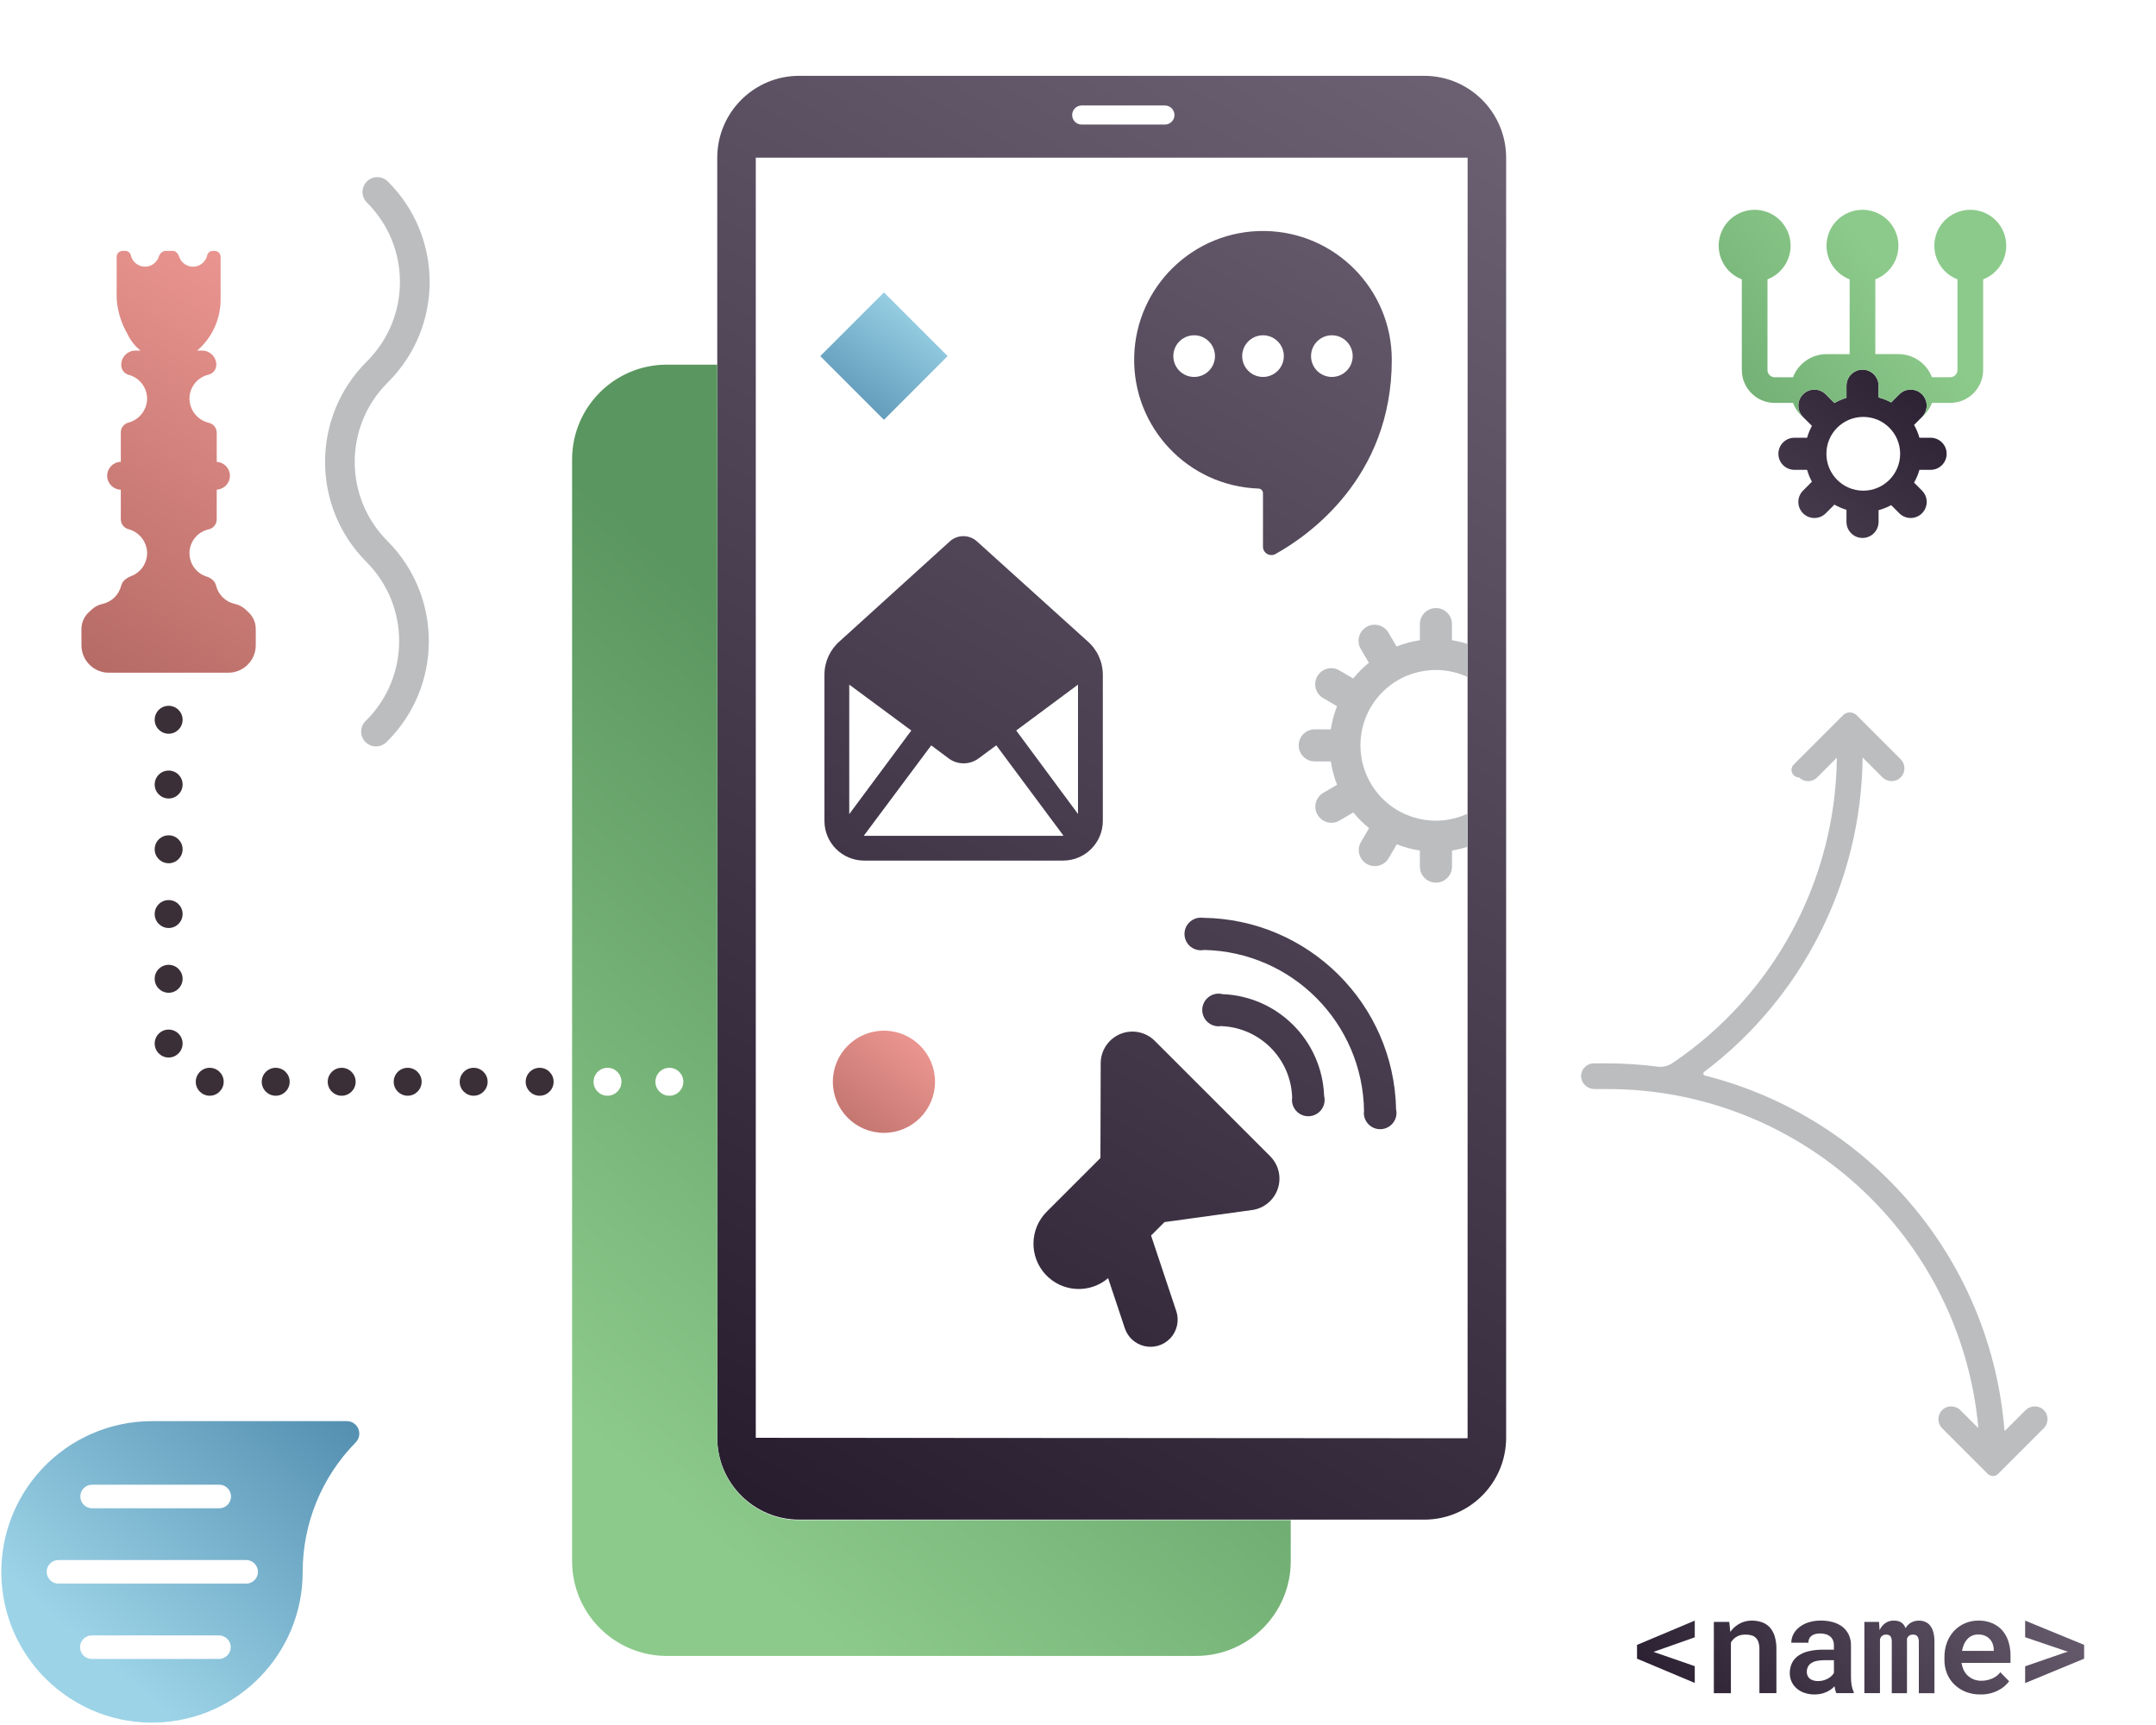
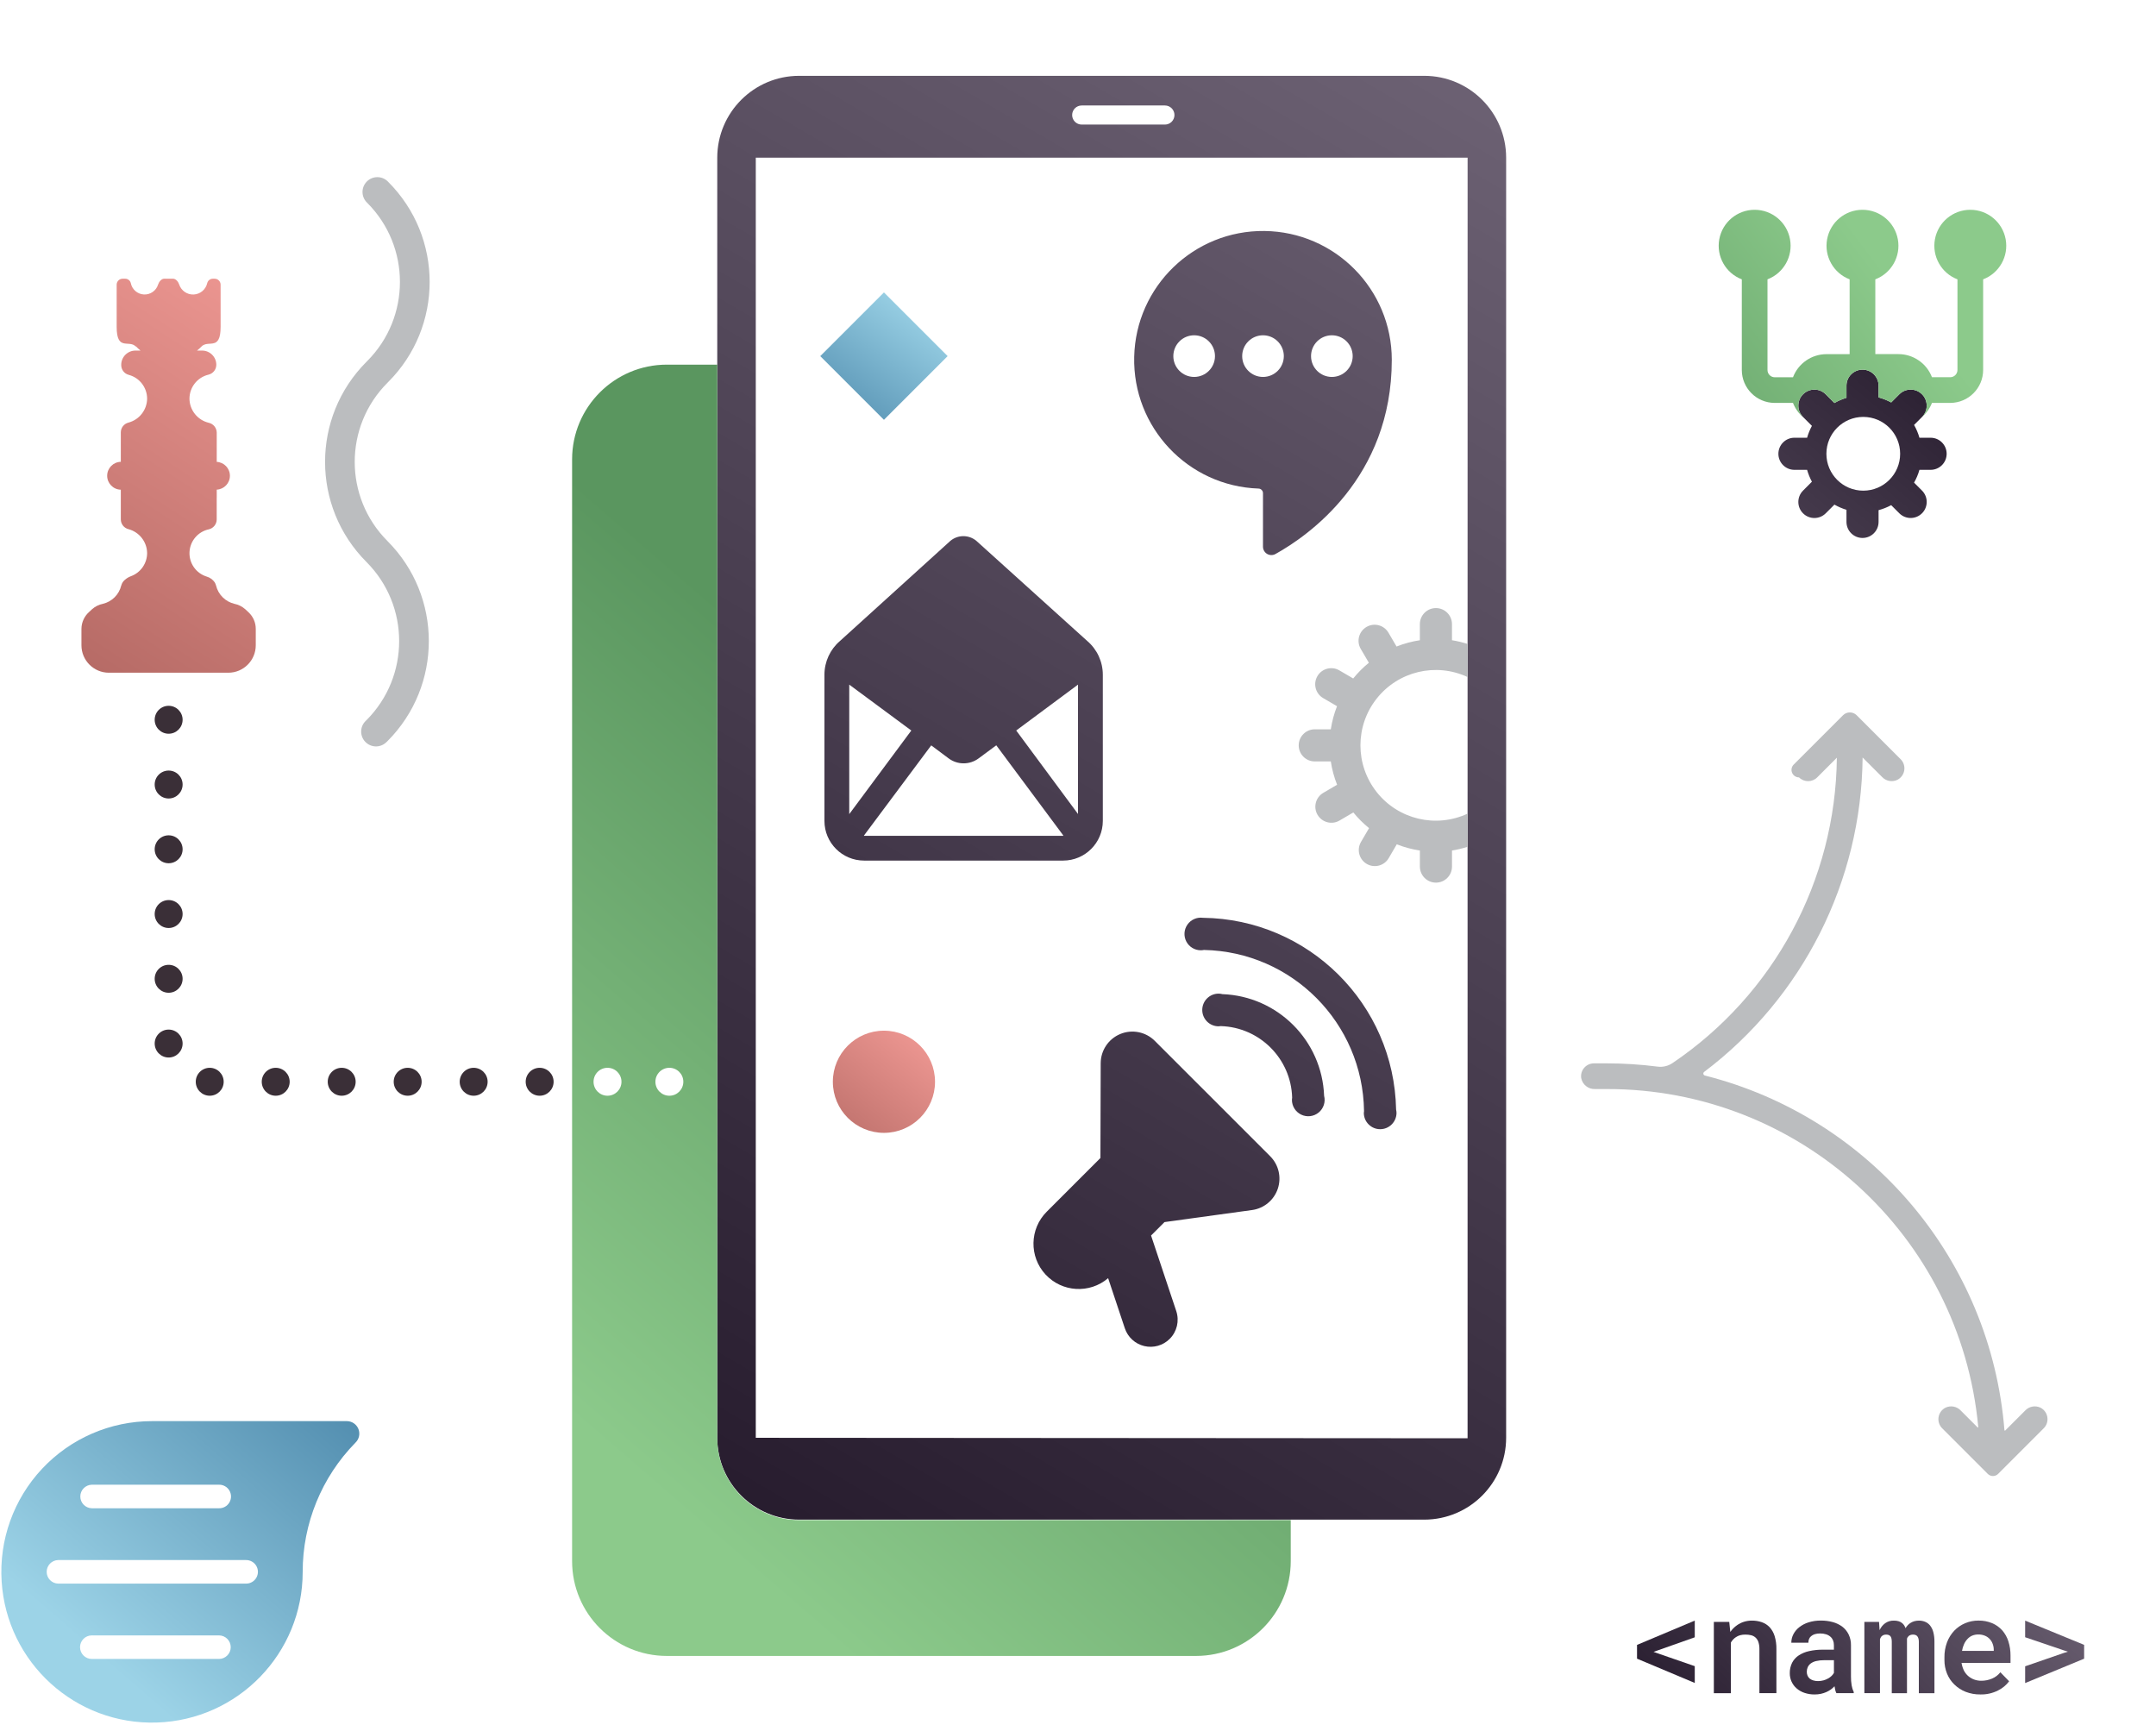
<svg xmlns="http://www.w3.org/2000/svg" xmlns:xlink="http://www.w3.org/1999/xlink" id="Layer_1" data-name="Layer 1" viewBox="0 0 335.78 268.624">
  <defs>
-     <style>.cls-1{fill:url(#linear-gradient);}.cls-2{fill:url(#linear-gradient-2);}.cls-3{fill:url(#linear-gradient-3);}.cls-4{fill:url(#linear-gradient-4);}.cls-5{fill:url(#linear-gradient-5);}.cls-6{fill:url(#linear-gradient-6);}.cls-7{fill:url(#linear-gradient-7);}.cls-8{fill:url(#linear-gradient-8);}.cls-9{fill:url(#linear-gradient-9);}.cls-10{fill:url(#linear-gradient-10);}.cls-11{fill:#bbbdbf;}.cls-12{fill:#3a2f37;}.cls-13{fill:url(#linear-gradient-11);}.cls-14{fill:url(#linear-gradient-12);}.cls-15{fill:url(#linear-gradient-13);}.cls-16{fill:url(#linear-gradient-14);}.cls-17{fill:url(#linear-gradient-15);}.cls-18{fill:url(#linear-gradient-16);}.cls-19{fill:url(#linear-gradient-17);}.cls-20{fill:url(#linear-gradient-18);}.cls-21{fill:url(#linear-gradient-19);}</style>
+     <style>.cls-1{fill:url(#linear-gradient);}.cls-2{fill:url(#linear-gradient-2);}.cls-3{fill:url(#linear-gradient-3);}.cls-4{fill:url(#linear-gradient-4);}.cls-5{fill:url(#linear-gradient-5);}.cls-6{fill:url(#linear-gradient-6);}.cls-7{fill:url(#linear-gradient-7);}.cls-8{fill:url(#linear-gradient-8);}.cls-9{fill:url(#linear-gradient-9);}.cls-10{fill:#bbbdbf;}.cls-11{fill:url(#linear-gradient-10);}.cls-12{fill:url(#linear-gradient-11);}.cls-13{fill:url(#linear-gradient-12);}.cls-14{fill:url(#linear-gradient-13);}.cls-15{fill:url(#linear-gradient-14);}.cls-16{fill:url(#linear-gradient-15);}.cls-17{fill:url(#linear-gradient-16);}.cls-18{fill:url(#linear-gradient-17);}.cls-19{fill:url(#linear-gradient-18);}.cls-20{fill:#3a2f37;}.cls-21{fill:url(#linear-gradient-19);}</style>
    <linearGradient id="linear-gradient" x1="114.84" y1="148.111" x2="154.215" y2="102.678" gradientTransform="translate(167.68 359.232) rotate(180)" gradientUnits="userSpaceOnUse">
      <stop offset="0" stop-color="#4b87aa" />
      <stop offset="0.997" stop-color="#9cd3e7" />
    </linearGradient>
    <linearGradient id="linear-gradient-2" x1="253.808" y1="264.672" x2="298.725" y2="220.416" gradientUnits="userSpaceOnUse">
      <stop offset="0" stop-color="#261b2d" />
      <stop offset="1" stop-color="#6c6173" />
    </linearGradient>
    <linearGradient id="linear-gradient-3" x1="259.389" y1="270.336" x2="304.306" y2="226.08" xlink:href="#linear-gradient-2" />
    <linearGradient id="linear-gradient-4" x1="265.832" y1="276.876" x2="310.749" y2="232.619" xlink:href="#linear-gradient-2" />
    <linearGradient id="linear-gradient-5" x1="271.226" y1="282.35" x2="316.143" y2="238.094" xlink:href="#linear-gradient-2" />
    <linearGradient id="linear-gradient-6" x1="277.441" y1="288.658" x2="322.358" y2="244.402" xlink:href="#linear-gradient-2" />
    <linearGradient id="linear-gradient-7" x1="281.74" y1="293.021" x2="326.657" y2="248.765" xlink:href="#linear-gradient-2" />
    <linearGradient id="linear-gradient-8" x1="272.636" y1="62.048" x2="322.838" y2="1.278" gradientTransform="translate(576.147 116.448) rotate(180)" xlink:href="#linear-gradient-2" />
    <linearGradient id="linear-gradient-9" x1="315.476" y1="24.291" x2="268.356" y2="59.96" gradientTransform="translate(562.81 103.111) rotate(180)" gradientUnits="userSpaceOnUse">
      <stop offset="0" stop-color="#5a965f" />
      <stop offset="1" stop-color="#8cca8b" />
    </linearGradient>
-     <linearGradient id="linear-gradient-10" x1="7.836" y1="103.469" x2="45.322" y2="45.506" gradientUnits="userSpaceOnUse">
+     <linearGradient id="linear-gradient-10" x1="128.303" y1="180.222" x2="142.724" y2="162.103" gradientUnits="userSpaceOnUse">
      <stop offset="0" stop-color="#b46964" />
      <stop offset="1" stop-color="#eb9590" />
    </linearGradient>
-     <linearGradient id="linear-gradient-11" x1="128.303" y1="180.222" x2="142.724" y2="162.103" xlink:href="#linear-gradient-10" />
-     <linearGradient id="linear-gradient-12" x1="91.522" y1="216.215" x2="211.417" y2="11.737" xlink:href="#linear-gradient-2" />
-     <linearGradient id="linear-gradient-13" x1="113.559" y1="199.821" x2="222.851" y2="13.425" xlink:href="#linear-gradient-2" />
-     <linearGradient id="linear-gradient-14" x1="107.863" y1="235.55" x2="236.45" y2="16.247" xlink:href="#linear-gradient-2" />
-     <linearGradient id="linear-gradient-15" x1="141.886" y1="248.663" x2="257.939" y2="50.737" xlink:href="#linear-gradient-2" />
-     <linearGradient id="linear-gradient-16" x1="145.9" y1="251.016" x2="261.952" y2="53.09" xlink:href="#linear-gradient-2" />
-     <linearGradient id="linear-gradient-17" x1="146.911" y1="251.609" x2="262.964" y2="53.683" xlink:href="#linear-gradient-2" />
-     <linearGradient id="linear-gradient-18" x1="162.349" y1="137.318" x2="89.688" y2="221.428" gradientTransform="matrix(1, 0, 0, 1, 0, 0)" xlink:href="#linear-gradient-9" />
-     <linearGradient id="linear-gradient-19" x1="128.58" y1="68.016" x2="143.553" y2="47.319" gradientTransform="translate(1.109 113.588) rotate(-45)" xlink:href="#linear-gradient" />
+     <linearGradient id="linear-gradient-11" x1="91.522" y1="216.215" x2="211.417" y2="11.737" xlink:href="#linear-gradient-2" />
+     <linearGradient id="linear-gradient-12" x1="113.559" y1="199.821" x2="222.851" y2="13.425" xlink:href="#linear-gradient-2" />
+     <linearGradient id="linear-gradient-13" x1="107.863" y1="235.55" x2="236.45" y2="16.247" xlink:href="#linear-gradient-2" />
+     <linearGradient id="linear-gradient-14" x1="141.886" y1="248.663" x2="257.939" y2="50.737" xlink:href="#linear-gradient-2" />
+     <linearGradient id="linear-gradient-15" x1="145.9" y1="251.016" x2="261.952" y2="53.09" xlink:href="#linear-gradient-2" />
+     <linearGradient id="linear-gradient-16" x1="146.911" y1="251.609" x2="262.964" y2="53.683" xlink:href="#linear-gradient-2" />
+     <linearGradient id="linear-gradient-17" x1="162.349" y1="137.318" x2="89.688" y2="221.428" gradientTransform="matrix(1, 0, 0, 1, 0, 0)" xlink:href="#linear-gradient-9" />
+     <linearGradient id="linear-gradient-18" x1="128.58" y1="68.016" x2="143.553" y2="47.319" gradientTransform="translate(1.109 113.588) rotate(-45)" xlink:href="#linear-gradient" />
+     <linearGradient id="linear-gradient-19" x1="8.922" y1="103.959" x2="44.306" y2="49.245" xlink:href="#linear-gradient-10" />
  </defs>
  <path class="cls-1" d="M.256,246.27a23.466,23.466,0,0,0,46.885-1.5,28.724,28.724,0,0,1,8.215-20.11,1.947,1.947,0,0,0-1.344-3.356H23.676A23.469,23.469,0,0,0,.256,246.27ZM34.1,258.339H14.3a1.834,1.834,0,1,1,0-3.668H34.1a1.834,1.834,0,1,1,0,3.668ZM14.3,231.205H34.1a1.835,1.835,0,1,1,0,3.669H14.3a1.835,1.835,0,0,1,0-3.669ZM9.06,242.938H38.291a1.835,1.835,0,1,1,0,3.669H9.06a1.835,1.835,0,0,1,0-3.669Z" />
  <path class="cls-2" d="M254.953,258.294v-2.143l8.993-3.784v2.6L258.193,257l-.666.235.666.236,5.753,1.99v2.614Z" />
  <path class="cls-3" d="M266.918,252.572h2.4l.164,1.558a4.53,4.53,0,0,1,.487-.579,3.971,3.971,0,0,1,.559-.466,3.844,3.844,0,0,1,1.077-.534,4.093,4.093,0,0,1,1.24-.184,4.637,4.637,0,0,1,1.543.246,3.074,3.074,0,0,1,1.216.779,3.633,3.633,0,0,1,.779,1.374,6.559,6.559,0,0,1,.277,2.031v6.87h-2.646v-6.829a3.484,3.484,0,0,0-.154-1.124,1.636,1.636,0,0,0-.44-.7,1.581,1.581,0,0,0-.693-.369,3.766,3.766,0,0,0-.917-.1,2.988,2.988,0,0,0-.806.1,2.235,2.235,0,0,0-.65.3,2.293,2.293,0,0,0-.431.363,2.869,2.869,0,0,0-.349.467v7.9h-2.655Z" />
  <path class="cls-4" d="M285.824,263.179a5,5,0,0,1-.113-.589,3.858,3.858,0,0,1-.564.5,4.124,4.124,0,0,1-.7.4,4.375,4.375,0,0,1-.851.277,4.5,4.5,0,0,1-.985.1,4.788,4.788,0,0,1-1.573-.246,3.593,3.593,0,0,1-1.216-.687,3.046,3.046,0,0,1-.794-1.052,3.081,3.081,0,0,1-.282-1.317,3.556,3.556,0,0,1,.358-1.63,3.007,3.007,0,0,1,1.067-1.169,4.829,4.829,0,0,1,1.594-.651,9.572,9.572,0,0,1,2.159-.221h1.692v-.7a1.977,1.977,0,0,0-.134-.749,1.486,1.486,0,0,0-.4-.564,1.912,1.912,0,0,0-.681-.379,3.006,3.006,0,0,0-.939-.133,2.73,2.73,0,0,0-.825.112,1.561,1.561,0,0,0-.579.318,1.107,1.107,0,0,0-.318.447,1.522,1.522,0,0,0-.1.568h-2.656a2.86,2.86,0,0,1,.313-1.307,3.362,3.362,0,0,1,.908-1.1,4.509,4.509,0,0,1,1.451-.764,6.227,6.227,0,0,1,1.953-.282,6.745,6.745,0,0,1,1.846.241,4.417,4.417,0,0,1,1.486.723,3.454,3.454,0,0,1,.975,1.205,3.748,3.748,0,0,1,.358,1.686v4.84a7.945,7.945,0,0,0,.108,1.41,3.835,3.835,0,0,0,.323,1.02v.175H286A2.462,2.462,0,0,1,285.824,263.179ZM284,261.672a3.007,3.007,0,0,0,.707-.292,2.369,2.369,0,0,0,.548-.4,2.156,2.156,0,0,0,.365-.467v-1.979H284.1a5.161,5.161,0,0,0-1.261.134,2.283,2.283,0,0,0-.851.389,1.521,1.521,0,0,0-.446.564,1.706,1.706,0,0,0-.149.718,1.519,1.519,0,0,0,.113.589,1.231,1.231,0,0,0,.338.467,1.709,1.709,0,0,0,.544.282,2.422,2.422,0,0,0,.759.108A3.182,3.182,0,0,0,284,261.672Z" />
  <path class="cls-5" d="M292.732,253.854a2.689,2.689,0,0,1,.877-1.087,2.253,2.253,0,0,1,1.349-.4,2.592,2.592,0,0,1,.717.092,1.53,1.53,0,0,1,.554.287,1.485,1.485,0,0,1,.318.343,2.139,2.139,0,0,1,.226.457,2.5,2.5,0,0,1,.328-.446,2.19,2.19,0,0,1,.4-.344,2.314,2.314,0,0,1,.615-.287,2.582,2.582,0,0,1,.748-.1,2.5,2.5,0,0,1,.954.18,1.967,1.967,0,0,1,.769.568,2.826,2.826,0,0,1,.508,1.031,5.647,5.647,0,0,1,.179,1.523v8h-2.43v-8.009a1.747,1.747,0,0,0-.072-.538.95.95,0,0,0-.195-.354.692.692,0,0,0-.287-.174,1.2,1.2,0,0,0-.359-.051,1.1,1.1,0,0,0-.348.051,1.165,1.165,0,0,0-.277.133.99.99,0,0,0-.19.205.852.852,0,0,0-.118.257v8.48h-2.369v-8.019a2.028,2.028,0,0,0-.061-.538.836.836,0,0,0-.174-.344.69.69,0,0,0-.288-.174,1.2,1.2,0,0,0-.358-.051,1.082,1.082,0,0,0-.38.061.908.908,0,0,0-.3.185.72.72,0,0,0-.159.2,2.052,2.052,0,0,0-.118.256v8.419h-2.43V252.572h2.286Z" />
  <path class="cls-6" d="M306.138,263.457a5.329,5.329,0,0,1-1.769-1.144,4.933,4.933,0,0,1-1.138-1.7,5.512,5.512,0,0,1-.4-2.107v-.41a6.478,6.478,0,0,1,.4-2.344,5.466,5.466,0,0,1,1.123-1.809,5.1,5.1,0,0,1,1.687-1.164,5.24,5.24,0,0,1,2.087-.415,5.328,5.328,0,0,1,2.128.4,4.469,4.469,0,0,1,1.574,1.117,4.817,4.817,0,0,1,.963,1.728,7.151,7.151,0,0,1,.329,2.22v1.128h-7.619V259a4.333,4.333,0,0,0,.364,1.149,2.878,2.878,0,0,0,.62.81,3.033,3.033,0,0,0,.939.574,3.174,3.174,0,0,0,1.163.2,4.181,4.181,0,0,0,1.661-.338,3.2,3.2,0,0,0,1.292-.985l1.364,1.405a4.778,4.778,0,0,1-1.707,1.42,5.738,5.738,0,0,1-2.774.631A6.089,6.089,0,0,1,306.138,263.457Zm1.046-8.763a2.113,2.113,0,0,0-.744.513,2.923,2.923,0,0,0-.548.81,4.182,4.182,0,0,0-.324,1.067h4.943v-.2a2.518,2.518,0,0,0-.169-.9,2.145,2.145,0,0,0-1.21-1.266,2.552,2.552,0,0,0-1.021-.19A2.421,2.421,0,0,0,307.184,254.694Z" />
  <path class="cls-7" d="M315.4,259.483l6.029-2.082.626-.194-.616-.2-6.039-2.051v-2.584l9.187,3.773v2.154l-9.187,3.794Z" />
  <path class="cls-8" d="M279.47,73.166h1.971a9.121,9.121,0,0,0,.75,1.847L280.808,76.4a2.5,2.5,0,0,0,0,3.535h0a2.5,2.5,0,0,0,3.535,0l1.354-1.354a9.1,9.1,0,0,0,1.876.808v1.884a2.5,2.5,0,0,0,2.5,2.5h0a2.5,2.5,0,0,0,2.5-2.5V79.445a9.082,9.082,0,0,0,1.963-.78l1.266,1.266a2.5,2.5,0,0,0,3.536,0h0a2.5,2.5,0,0,0,0-3.535L298.1,75.158a9.053,9.053,0,0,0,.838-1.992h1.738a2.5,2.5,0,0,0,2.5-2.5h0a2.5,2.5,0,0,0-2.5-2.5h-1.738a9.012,9.012,0,0,0-.838-1.992l1.238-1.238a2.5,2.5,0,0,0,0-3.535h0a2.5,2.5,0,0,0-3.536,0l-1.266,1.266a9.082,9.082,0,0,0-1.963-.78V60.063a2.5,2.5,0,0,0-2.5-2.5h0a2.5,2.5,0,0,0-2.5,2.5v1.884a9.1,9.1,0,0,0-1.876.808L284.344,61.4a2.5,2.5,0,0,0-3.535,0h0a2.5,2.5,0,0,0,0,3.535l1.383,1.383a9.121,9.121,0,0,0-.75,1.847H279.47a2.5,2.5,0,0,0-2.5,2.5h0A2.5,2.5,0,0,0,279.47,73.166Zm10.72-8.243a5.743,5.743,0,1,1-5.743,5.743A5.743,5.743,0,0,1,290.19,64.923Z" />
  <path class="cls-9" d="M280.808,64.936a2.5,2.5,0,0,1,0-3.535h0a2.5,2.5,0,0,1,3.535,0l1.354,1.355a9.1,9.1,0,0,1,1.876-.808V60.063a2.5,2.5,0,0,1,2.5-2.5h0a2.5,2.5,0,0,1,2.5,2.5v1.824a9.082,9.082,0,0,1,1.963.78L295.8,61.4a2.5,2.5,0,0,1,3.535,0h0a2.5,2.5,0,0,1,0,3.535l-.068.068a5.6,5.6,0,0,0,1.621-2.261h2.841a5.136,5.136,0,0,0,5.13-5.129V43.5a5.6,5.6,0,1,0-4,0V57.614a1.131,1.131,0,0,1-1.13,1.129h-2.841a5.6,5.6,0,0,0-5.222-3.6h-3.6V43.5a5.6,5.6,0,1,0-4,0v11.65h-3.6a5.593,5.593,0,0,0-5.222,3.6h-2.842a1.13,1.13,0,0,1-1.129-1.129V43.5a5.6,5.6,0,1,0-4,0V57.614a5.135,5.135,0,0,0,5.129,5.129h2.842a5.613,5.613,0,0,0,1.621,2.262Z" />
-   <path class="cls-10" d="M38.171,94.85a3.592,3.592,0,0,0-1.654-.819,3.859,3.859,0,0,1-2.866-2.844c0-.017-.015-.03-.02-.047a1.585,1.585,0,0,0-.187-.445l0-.008a2.316,2.316,0,0,0-1.273-.906,3.806,3.806,0,0,1,.351-7.352A1.588,1.588,0,0,0,33.75,80.9V77.53c0-.012.005-.024.005-.037V76.251a2.166,2.166,0,0,0,0-4.326V67.376a1.592,1.592,0,0,0-1.241-1.538,3.911,3.911,0,0,1-3.007-3.744,3.854,3.854,0,0,1,2.945-3.745,1.591,1.591,0,0,0,1.238-1.537h0a2.219,2.219,0,0,0-2.22-2.22h-.786a6.818,6.818,0,0,0,.671-.606l.034-.034a10.48,10.48,0,0,0,2.97-7.4V40a.93.93,0,0,0-.93-.929h-.262a.9.9,0,0,0-.893.682,2.267,2.267,0,0,1-4.369.214c-.135-.415-.515-.9-.952-.9H25.647v.011a1.24,1.24,0,0,0-.907.885,2.266,2.266,0,0,1-4.368-.214.9.9,0,0,0-.894-.682H19.1a.929.929,0,0,0-.93.929v6.559a1.061,1.061,0,0,0,.029.147l-.015.005a12.575,12.575,0,0,0,1.637,5.242,7.154,7.154,0,0,0,2.064,2.643H21.1a2.22,2.22,0,0,0-2.22,2.22v.054a1.569,1.569,0,0,0,1.18,1.511,3.85,3.85,0,0,1,2.853,3.717A3.907,3.907,0,0,1,20,65.81a1.572,1.572,0,0,0-1.184,1.512v4.594a2.172,2.172,0,0,0,0,4.343v4.63A1.574,1.574,0,0,0,20,82.4a3.917,3.917,0,0,1,2.914,3.716,3.849,3.849,0,0,1-2.528,3.614,3.024,3.024,0,0,0-.929.555l-.043.037a2.038,2.038,0,0,0-.278.313c-.024.036-.048.071-.07.109a1.279,1.279,0,0,0-.154.365c-.008.027-.026.049-.032.077a3.858,3.858,0,0,1-2.866,2.844,3.587,3.587,0,0,0-1.654.819l-.476.442a3.568,3.568,0,0,0-1.2,2.641v2.551a4.274,4.274,0,0,0,4.274,4.274h18.6a4.274,4.274,0,0,0,4.275-4.274V97.933a3.513,3.513,0,0,0-1.125-2.576Z" />
-   <path class="cls-11" d="M60.339,84.247a17.44,17.44,0,0,1,0-24.636l.12-.121a22.038,22.038,0,0,0,0-31.169l-.057-.058a2.31,2.31,0,0,0-3.267,3.267l.058.057a17.44,17.44,0,0,1,0,24.636l-.121.121a22.066,22.066,0,0,0,0,31.17,17.44,17.44,0,0,1,.01,24.626l-.114.109A2.309,2.309,0,0,0,60.15,115.6l.189-.18A22.065,22.065,0,0,0,60.339,84.247Z" />
-   <circle class="cls-12" cx="26.265" cy="112.085" r="2.175" />
-   <circle class="cls-12" cx="26.265" cy="122.169" r="2.175" />
-   <circle class="cls-12" cx="26.265" cy="132.253" r="2.175" />
-   <circle class="cls-12" cx="26.265" cy="142.337" r="2.175" />
-   <circle class="cls-12" cx="26.265" cy="152.421" r="2.175" />
-   <circle class="cls-12" cx="26.265" cy="162.505" r="2.175" />
-   <circle class="cls-12" cx="32.662" cy="168.457" r="2.175" />
-   <circle class="cls-12" cx="42.939" cy="168.457" r="2.175" />
-   <circle class="cls-12" cx="53.216" cy="168.457" r="2.175" />
-   <circle class="cls-12" cx="63.492" cy="168.457" r="2.175" />
-   <circle class="cls-12" cx="73.769" cy="168.457" r="2.175" />
-   <circle class="cls-12" cx="84.046" cy="168.457" r="2.175" />
-   <path class="cls-11" d="M317.77,219.2a2.047,2.047,0,0,0-2.354.447l-3.137,3.137-.1-.036a62.079,62.079,0,0,0-46.655-55.262.317.317,0,0,1-.114-.564,62.106,62.106,0,0,0,24.677-48.961L293.125,121a2.047,2.047,0,0,0,2.354.447,2.007,2.007,0,0,0,.534-3.216l-6.848-6.848a1.507,1.507,0,0,0-2.132,0l-7.676,7.676a1.171,1.171,0,0,0,.828,2h0a2,2,0,0,0,2.828,0l3.065-3.065a58.122,58.122,0,0,1-25.615,47.563h0a3.356,3.356,0,0,1-2.317.541,62.4,62.4,0,0,0-7.906-.507h-2a2,2,0,0,0-1.98,2.291,2.108,2.108,0,0,0,2.133,1.709h1.847A58.016,58.016,0,0,1,308.1,222.236a.06.06,0,0,1-.1.048l-2.636-2.636a2.047,2.047,0,0,0-2.354-.447,2.007,2.007,0,0,0-.534,3.216l7.1,7.1a1.145,1.145,0,0,0,1.619,0l7.1-7.1A2.007,2.007,0,0,0,317.77,219.2Z" />
-   <rect class="cls-13" x="129.711" y="160.501" width="15.912" height="15.912" rx="7.956" />
-   <path class="cls-14" d="M134.578,134.013h31a6.182,6.182,0,0,0,6.178-6.178v-22.76a6.916,6.916,0,0,0-2.424-5.258L152.088,84.248a3.154,3.154,0,0,0-4.1,0L130.814,99.82a6.916,6.916,0,0,0-2.414,5.25v22.765A6.178,6.178,0,0,0,134.578,134.013Zm33.312-27.4v20.143l-9.622-13Zm-20.144,11.487a3.911,3.911,0,0,0,4.663,0l2.754-2.037L165.6,130.1l-.026.053h-31l-.019-.04,10.475-14.041Zm-15.482-11.487,9.665,7.146-9.665,13.018Z" />
-   <path class="cls-15" d="M196,76.082a.715.715,0,0,1,.7.709v8.337a1.307,1.307,0,0,0,1.943,1.145c5.035-2.793,18.117-11.824,18.117-30.239A20.062,20.062,0,1,0,196,76.082Zm11.427-23.87a3.243,3.243,0,1,1-3.243,3.243A3.243,3.243,0,0,1,207.428,52.212Zm-10.723,0a3.243,3.243,0,1,1-3.244,3.243A3.243,3.243,0,0,1,196.705,52.212Zm-10.724,0a3.243,3.243,0,1,1-3.243,3.243A3.243,3.243,0,0,1,185.981,52.212Z" />
-   <path class="cls-16" d="M221.826,11.808H124.45a12.757,12.757,0,0,0-12.743,12.743V223.9a12.757,12.757,0,0,0,12.743,12.743h97.376A12.757,12.757,0,0,0,234.569,223.9V24.551A12.758,12.758,0,0,0,221.826,11.808Zm-53.362,4.618h12.963a1.486,1.486,0,1,1,0,2.972H168.464a1.486,1.486,0,1,1,0-2.972Zm60.1,105.781V223.973L117.707,223.9V24.551H228.569Z" />
-   <path class="cls-17" d="M179.852,162.089a4.936,4.936,0,0,0-8.426,3.476l-.042,14.763-8.366,8.366a7.051,7.051,0,0,0,9.564,10.348l2.6,7.8a4.223,4.223,0,0,0,6.992,1.651h0a4.223,4.223,0,0,0,1.02-4.322L179.269,192.4l2.091-2.091L195,188.432a4.936,4.936,0,0,0,2.819-8.38Z" />
-   <path class="cls-18" d="M190.387,154.812a2.5,2.5,0,0,0-.6-.08,2.545,2.545,0,1,0,0,5.09,2.351,2.351,0,0,0,.328-.033,11.471,11.471,0,0,1,11.127,11.129,2.515,2.515,0,0,0-.033.327,2.546,2.546,0,1,0,5.011-.6A16.46,16.46,0,0,0,190.387,154.812Z" />
-   <path class="cls-19" d="M187.346,142.923a2.54,2.54,0,1,0-.33,5.058,2.524,2.524,0,0,0,.488-.05,25.447,25.447,0,0,1,24.934,25.09,2.484,2.484,0,0,0-.033.325,2.546,2.546,0,0,0,5.091,0,2.511,2.511,0,0,0-.064-.552A30.456,30.456,0,0,0,187.346,142.923Z" />
-   <path class="cls-20" d="M124.45,236.715a12.757,12.757,0,0,1-12.743-12.742V56.783h-7.845A14.762,14.762,0,0,0,89.1,71.545V243.108a14.761,14.761,0,0,0,14.761,14.761h82.4a14.762,14.762,0,0,0,14.762-14.761v-6.393ZM94.615,170.632a2.175,2.175,0,1,1,2.175-2.175A2.175,2.175,0,0,1,94.615,170.632Zm9.634,0a2.175,2.175,0,1,1,2.175-2.175A2.175,2.175,0,0,1,104.249,170.632Z" />
-   <rect class="cls-21" x="130.654" y="48.442" width="14.027" height="14.027" transform="translate(79.535 -81.103) rotate(45)" />
-   <path class="cls-11" d="M228.569,126.7a11.733,11.733,0,1,1,0-21.267v-5.153a16.592,16.592,0,0,0-2.436-.582V97.192a2.5,2.5,0,0,0-2.5-2.5h0a2.5,2.5,0,0,0-2.5,2.5V99.7a16.4,16.4,0,0,0-3.629.979l-1.265-2.157a2.5,2.5,0,0,0-3.421-.891h0a2.5,2.5,0,0,0-.892,3.421l1.265,2.156a16.644,16.644,0,0,0-2.44,2.446l-2.159-1.261a2.5,2.5,0,0,0-3.419.9h0a2.5,2.5,0,0,0,.9,3.419l2.158,1.26a16.475,16.475,0,0,0-.968,3.6h-2.5a2.5,2.5,0,0,0-2.5,2.5h0a2.5,2.5,0,0,0,2.5,2.5h2.5a16.478,16.478,0,0,0,.978,3.632l-2.151,1.262a2.5,2.5,0,0,0-.892,3.421h0a2.5,2.5,0,0,0,3.421.892l2.151-1.262a16.727,16.727,0,0,0,2.448,2.443l-1.257,2.153a2.5,2.5,0,0,0,.9,3.419h0a2.5,2.5,0,0,0,3.419-.9l1.257-2.153a16.422,16.422,0,0,0,3.6.968v2.5a2.5,2.5,0,0,0,2.5,2.5h0a2.5,2.5,0,0,0,2.5-2.5v-2.5a16.718,16.718,0,0,0,2.436-.581Z" />
+   <path class="cls-10" d="M317.77,219.2a2.047,2.047,0,0,0-2.354.447l-3.137,3.137-.1-.036a62.079,62.079,0,0,0-46.655-55.262.317.317,0,0,1-.114-.564,62.106,62.106,0,0,0,24.677-48.961L293.125,121a2.047,2.047,0,0,0,2.354.447,2.007,2.007,0,0,0,.534-3.216l-6.848-6.848a1.507,1.507,0,0,0-2.132,0l-7.676,7.676a1.171,1.171,0,0,0,.828,2h0a2,2,0,0,0,2.828,0l3.065-3.065a58.122,58.122,0,0,1-25.615,47.563h0a3.356,3.356,0,0,1-2.317.541,62.4,62.4,0,0,0-7.906-.507h-2a2,2,0,0,0-1.98,2.291,2.108,2.108,0,0,0,2.133,1.709h1.847A58.016,58.016,0,0,1,308.1,222.236a.06.06,0,0,1-.1.048l-2.636-2.636a2.047,2.047,0,0,0-2.354-.447,2.007,2.007,0,0,0-.534,3.216l7.1,7.1a1.145,1.145,0,0,0,1.619,0l7.1-7.1A2.007,2.007,0,0,0,317.77,219.2Z" />
+   <rect class="cls-11" x="129.711" y="160.501" width="15.912" height="15.912" rx="7.956" />
+   <path class="cls-12" d="M134.578,134.013h31a6.182,6.182,0,0,0,6.178-6.178v-22.76a6.916,6.916,0,0,0-2.424-5.258L152.088,84.248a3.154,3.154,0,0,0-4.1,0L130.814,99.82a6.916,6.916,0,0,0-2.414,5.25v22.765A6.178,6.178,0,0,0,134.578,134.013Zm33.312-27.4v20.143l-9.622-13Zm-20.144,11.487a3.911,3.911,0,0,0,4.663,0l2.754-2.037L165.6,130.1l-.026.053h-31l-.019-.04,10.475-14.041Zm-15.482-11.487,9.665,7.146-9.665,13.018Z" />
+   <path class="cls-13" d="M196,76.082a.715.715,0,0,1,.7.709v8.337a1.307,1.307,0,0,0,1.943,1.145c5.035-2.793,18.117-11.824,18.117-30.239A20.062,20.062,0,1,0,196,76.082Zm11.427-23.87a3.243,3.243,0,1,1-3.243,3.243A3.243,3.243,0,0,1,207.428,52.212Zm-10.723,0a3.243,3.243,0,1,1-3.244,3.243A3.243,3.243,0,0,1,196.705,52.212Zm-10.724,0a3.243,3.243,0,1,1-3.243,3.243A3.243,3.243,0,0,1,185.981,52.212Z" />
+   <path class="cls-14" d="M221.826,11.808H124.45a12.757,12.757,0,0,0-12.743,12.743V223.9a12.757,12.757,0,0,0,12.743,12.743h97.376A12.757,12.757,0,0,0,234.569,223.9V24.551A12.758,12.758,0,0,0,221.826,11.808Zm-53.362,4.618h12.963a1.486,1.486,0,1,1,0,2.972H168.464a1.486,1.486,0,1,1,0-2.972Zm60.1,105.781V223.973L117.707,223.9V24.551H228.569Z" />
+   <path class="cls-15" d="M179.852,162.089a4.936,4.936,0,0,0-8.426,3.476l-.042,14.763-8.366,8.366a7.051,7.051,0,0,0,9.564,10.348l2.6,7.8a4.223,4.223,0,0,0,6.992,1.651h0a4.223,4.223,0,0,0,1.02-4.322L179.269,192.4l2.091-2.091L195,188.432a4.936,4.936,0,0,0,2.819-8.38Z" />
+   <path class="cls-16" d="M190.387,154.812a2.5,2.5,0,0,0-.6-.08,2.545,2.545,0,1,0,0,5.09,2.351,2.351,0,0,0,.328-.033,11.471,11.471,0,0,1,11.127,11.129,2.515,2.515,0,0,0-.033.327,2.546,2.546,0,1,0,5.011-.6A16.46,16.46,0,0,0,190.387,154.812Z" />
+   <path class="cls-17" d="M187.346,142.923a2.54,2.54,0,1,0-.33,5.058,2.524,2.524,0,0,0,.488-.05,25.447,25.447,0,0,1,24.934,25.09,2.484,2.484,0,0,0-.033.325,2.546,2.546,0,0,0,5.091,0,2.511,2.511,0,0,0-.064-.552A30.456,30.456,0,0,0,187.346,142.923Z" />
+   <path class="cls-18" d="M124.45,236.715a12.757,12.757,0,0,1-12.743-12.742V56.783h-7.845A14.762,14.762,0,0,0,89.1,71.545V243.108a14.761,14.761,0,0,0,14.761,14.761h82.4a14.762,14.762,0,0,0,14.762-14.761v-6.393ZM94.615,170.632a2.175,2.175,0,1,1,2.175-2.175A2.175,2.175,0,0,1,94.615,170.632Zm9.634,0a2.175,2.175,0,1,1,2.175-2.175A2.175,2.175,0,0,1,104.249,170.632Z" />
+   <rect class="cls-19" x="130.654" y="48.442" width="14.027" height="14.027" transform="translate(79.535 -81.103) rotate(45)" />
+   <path class="cls-10" d="M228.569,126.7a11.733,11.733,0,1,1,0-21.267v-5.153a16.592,16.592,0,0,0-2.436-.582V97.192a2.5,2.5,0,0,0-2.5-2.5h0a2.5,2.5,0,0,0-2.5,2.5V99.7a16.4,16.4,0,0,0-3.629.979l-1.265-2.157a2.5,2.5,0,0,0-3.421-.891h0a2.5,2.5,0,0,0-.892,3.421l1.265,2.156a16.644,16.644,0,0,0-2.44,2.446l-2.159-1.261a2.5,2.5,0,0,0-3.419.9h0a2.5,2.5,0,0,0,.9,3.419l2.158,1.26a16.475,16.475,0,0,0-.968,3.6h-2.5a2.5,2.5,0,0,0-2.5,2.5h0a2.5,2.5,0,0,0,2.5,2.5h2.5a16.478,16.478,0,0,0,.978,3.632l-2.151,1.262a2.5,2.5,0,0,0-.892,3.421h0a2.5,2.5,0,0,0,3.421.892l2.151-1.262a16.727,16.727,0,0,0,2.448,2.443l-1.257,2.153a2.5,2.5,0,0,0,.9,3.419h0a2.5,2.5,0,0,0,3.419-.9l1.257-2.153a16.422,16.422,0,0,0,3.6.968v2.5a2.5,2.5,0,0,0,2.5,2.5h0a2.5,2.5,0,0,0,2.5-2.5v-2.5a16.718,16.718,0,0,0,2.436-.581Z" />
+   <path class="cls-10" d="M60.339,84.247a17.44,17.44,0,0,1,0-24.636l.12-.121a22.038,22.038,0,0,0,0-31.169l-.057-.058a2.31,2.31,0,0,0-3.267,3.267l.058.057a17.44,17.44,0,0,1,0,24.636l-.121.121a22.066,22.066,0,0,0,0,31.17,17.44,17.44,0,0,1,.01,24.626l-.114.109A2.309,2.309,0,0,0,60.15,115.6l.189-.18A22.065,22.065,0,0,0,60.339,84.247Z" />
+   <circle class="cls-20" cx="26.265" cy="112.085" r="2.175" />
+   <circle class="cls-20" cx="26.265" cy="122.169" r="2.175" />
+   <circle class="cls-20" cx="26.265" cy="132.253" r="2.175" />
+   <circle class="cls-20" cx="26.265" cy="142.337" r="2.175" />
+   <circle class="cls-20" cx="26.265" cy="152.421" r="2.175" />
+   <circle class="cls-20" cx="26.265" cy="162.505" r="2.175" />
+   <circle class="cls-20" cx="32.662" cy="168.457" r="2.175" />
+   <circle class="cls-20" cx="42.939" cy="168.457" r="2.175" />
+   <circle class="cls-20" cx="53.216" cy="168.457" r="2.175" />
+   <circle class="cls-20" cx="63.492" cy="168.457" r="2.175" />
+   <circle class="cls-20" cx="73.769" cy="168.457" r="2.175" />
+   <circle class="cls-20" cx="84.046" cy="168.457" r="2.175" />
+   <path class="cls-21" d="M38.717,95.357l-.546-.507a3.592,3.592,0,0,0-1.654-.819,3.859,3.859,0,0,1-2.866-2.844c0-.017-.015-.03-.02-.047a1.585,1.585,0,0,0-.187-.445l0-.008a2.311,2.311,0,0,0-1.273-.906,3.806,3.806,0,0,1,.351-7.352A1.588,1.588,0,0,0,33.75,80.9V77.53c0-.012.005-.024.005-.037V76.251a2.166,2.166,0,0,0,0-4.326V67.376a1.592,1.592,0,0,0-1.241-1.538,3.911,3.911,0,0,1-3.007-3.744,3.854,3.854,0,0,1,2.945-3.745,1.591,1.591,0,0,0,1.238-1.537h0a2.219,2.219,0,0,0-2.22-2.22h-.786a6.818,6.818,0,0,0,.671-.606l.034-.034.008-.006h0c.665-.668,1.652-.2,2.3-.684h0a1.032,1.032,0,0,0,.155-.149.411.411,0,0,0,.03-.029,1.441,1.441,0,0,0,.129-.2c.009-.018.021-.03.031-.049a2.176,2.176,0,0,0,.1-.244c.011-.03.024-.054.034-.087.026-.085.046-.189.067-.29.01-.047.023-.085.032-.136.016-.093.025-.207.036-.313.009-.075.02-.139.026-.221.014-.2.022-.415.022-.654V44.332a.93.93,0,0,0-.93-.929h-.262a.9.9,0,0,0-.893.682,2.267,2.267,0,0,1-4.369.214c-.135-.415-.515-.9-.952-.9H25.577c-.436,0-.816.481-.951.9a2.194,2.194,0,0,1-4.254-.214.9.9,0,0,0-.894-.682H19.1a.929.929,0,0,0-.93.929v6.559c0,3.832,1.894,1.984,2.962,3.055h.05a6.945,6.945,0,0,0,.7.646H21.1a2.22,2.22,0,0,0-2.22,2.22v.054a1.569,1.569,0,0,0,1.18,1.511,3.849,3.849,0,0,1,2.853,3.717A3.907,3.907,0,0,1,20,65.81a1.572,1.572,0,0,0-1.184,1.512v4.594a2.172,2.172,0,0,0,0,4.343v4.63A1.573,1.573,0,0,0,20,82.4a3.919,3.919,0,0,1,2.914,3.717,3.849,3.849,0,0,1-2.528,3.614,3.024,3.024,0,0,0-.929.555l-.043.037a2.038,2.038,0,0,0-.278.313c-.024.036-.048.071-.07.109a1.279,1.279,0,0,0-.154.365c-.008.027-.026.049-.032.077a3.858,3.858,0,0,1-2.866,2.844,3.587,3.587,0,0,0-1.654.819l-.476.442a3.568,3.568,0,0,0-1.2,2.641v2.551a4.275,4.275,0,0,0,4.275,4.274h18.6a4.275,4.275,0,0,0,4.275-4.274V97.933A3.513,3.513,0,0,0,38.717,95.357Z" />
</svg>
